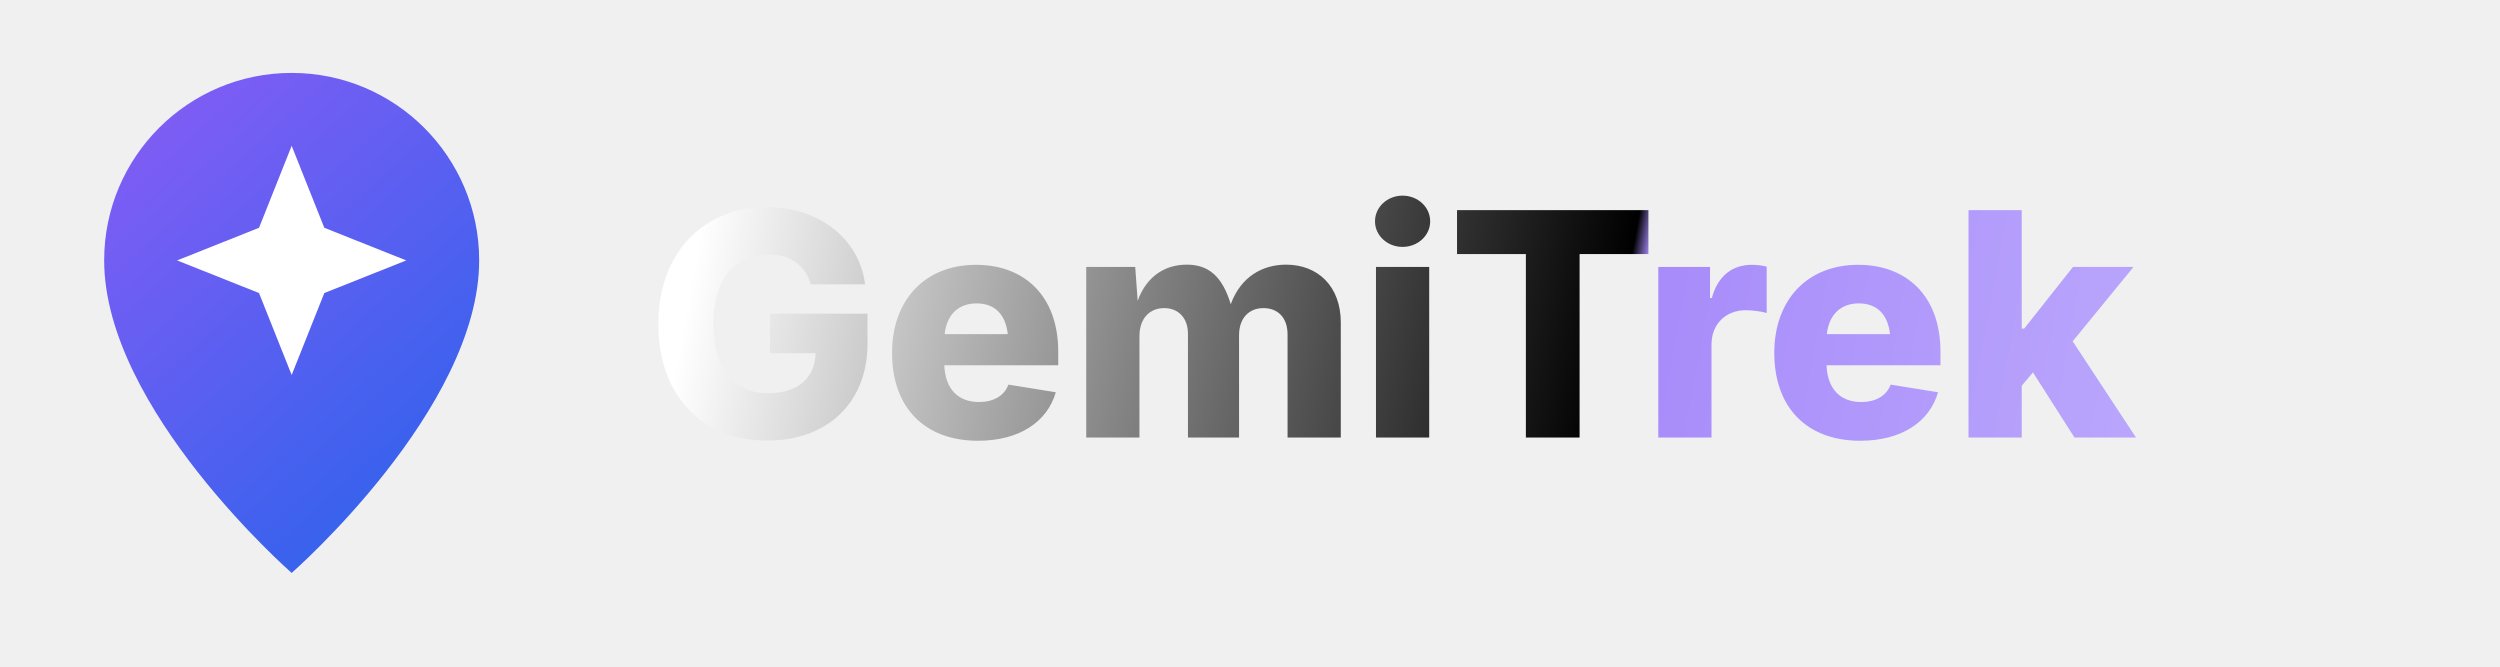
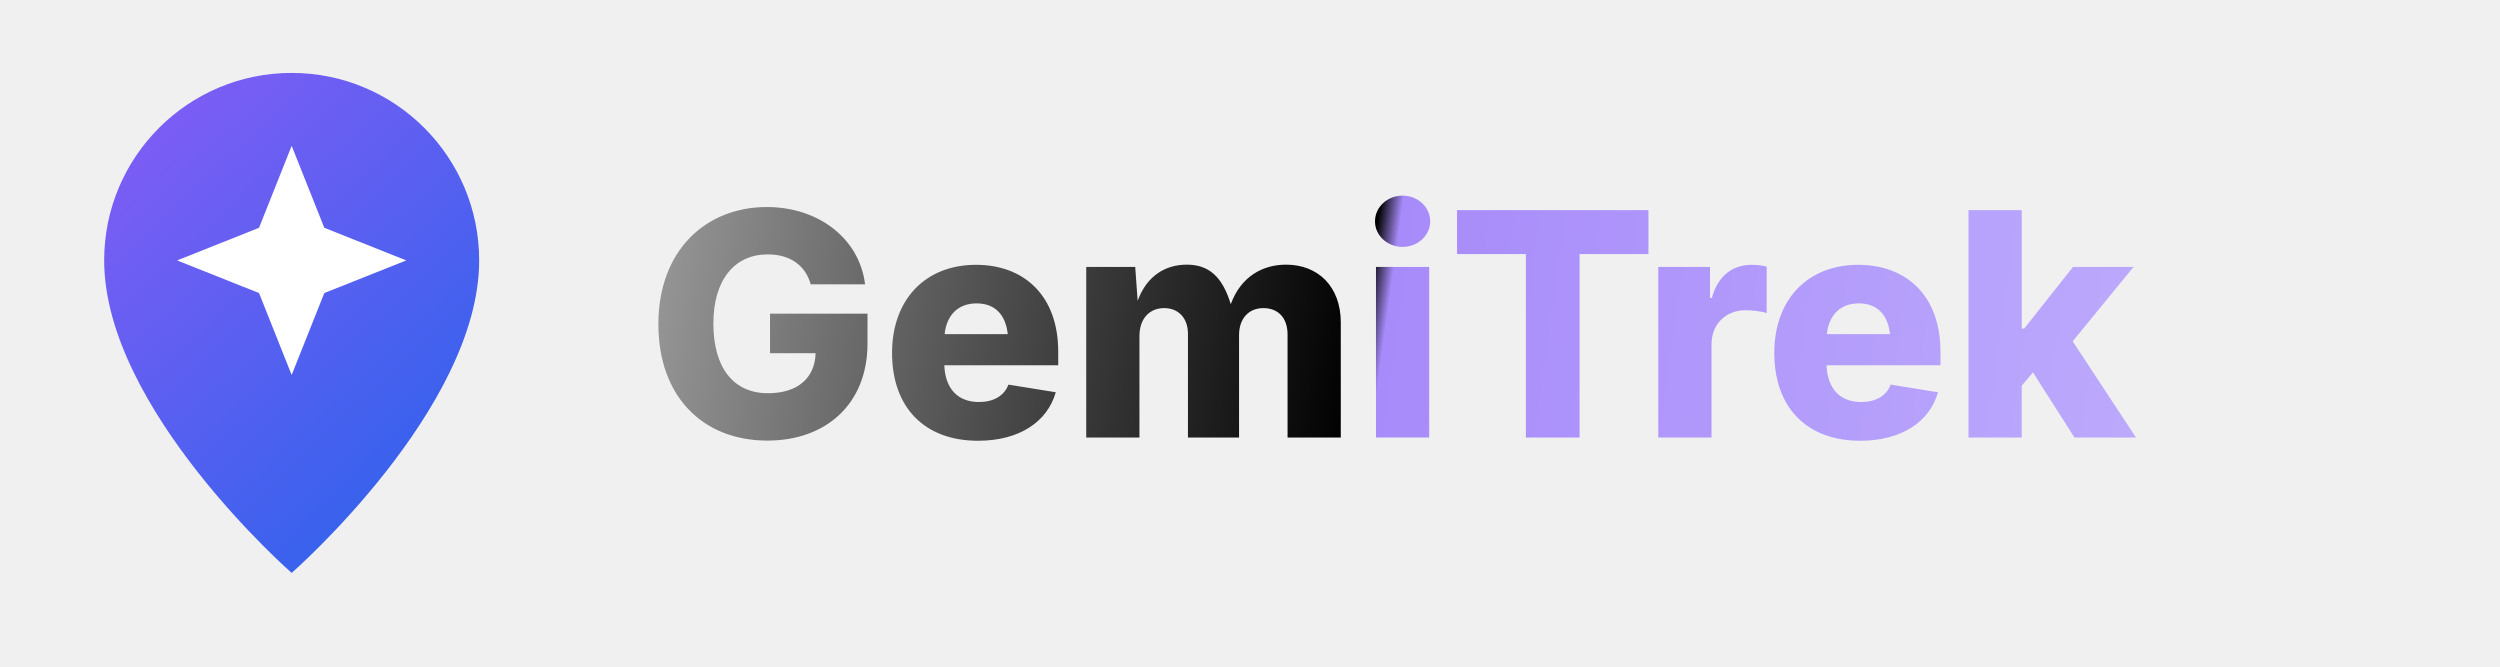
<svg xmlns="http://www.w3.org/2000/svg" width="240" height="64" viewBox="0 0 240 64" fill="none" role="img" aria-labelledby="title desc">
  <defs>
-     <linearGradient id="gemitrek-mark" x1="8" y1="8" x2="48" y2="52" gradientUnits="userSpaceOnUse">
+     <linearGradient id="gemitrek-mark" x1="6" y1="8" x2="48" y2="52" gradientUnits="userSpaceOnUse">
      <stop stop-color="#8B5CF6" />
      <stop offset="1" stop-color="#2563EB" />
    </linearGradient>
-     <linearGradient id="gemitrek-glow" x1="68" y1="18" x2="232" y2="48" gradientUnits="userSpaceOnUse">
+     <linearGradient id="gemitrek-glow" x1="16" y1="18" x2="232" y2="48" gradientUnits="userSpaceOnUse">
      <stop stop-color="#FFFFFF" />
      <stop offset="0.53" stop-color="#000000" />
      <stop offset="0.54" stop-color="#A78BFA" />
      <stop offset="1" stop-color="#C4B5FD" />
    </linearGradient>
  </defs>
  <path d="M28 7C18.059 7 10 15.059 10 25C10 39.25 28 55 28 55C28 55 46 39.25 46 25C46 15.059 37.941 7 28 7Z" fill="url(#gemitrek-mark)" />
  <path d="M28 14L31.133 21.867L39 25L31.133 28.133L28 36L24.867 28.133L17 25L24.867 21.867L28 14Z" fill="white" />
  <text x="62" y="42" fill="url(#gemitrek-glow)" font-family="Inter, Montserrat, Arial, sans-serif" font-size="30" font-weight="800">GemiTrek</text>
</svg>
